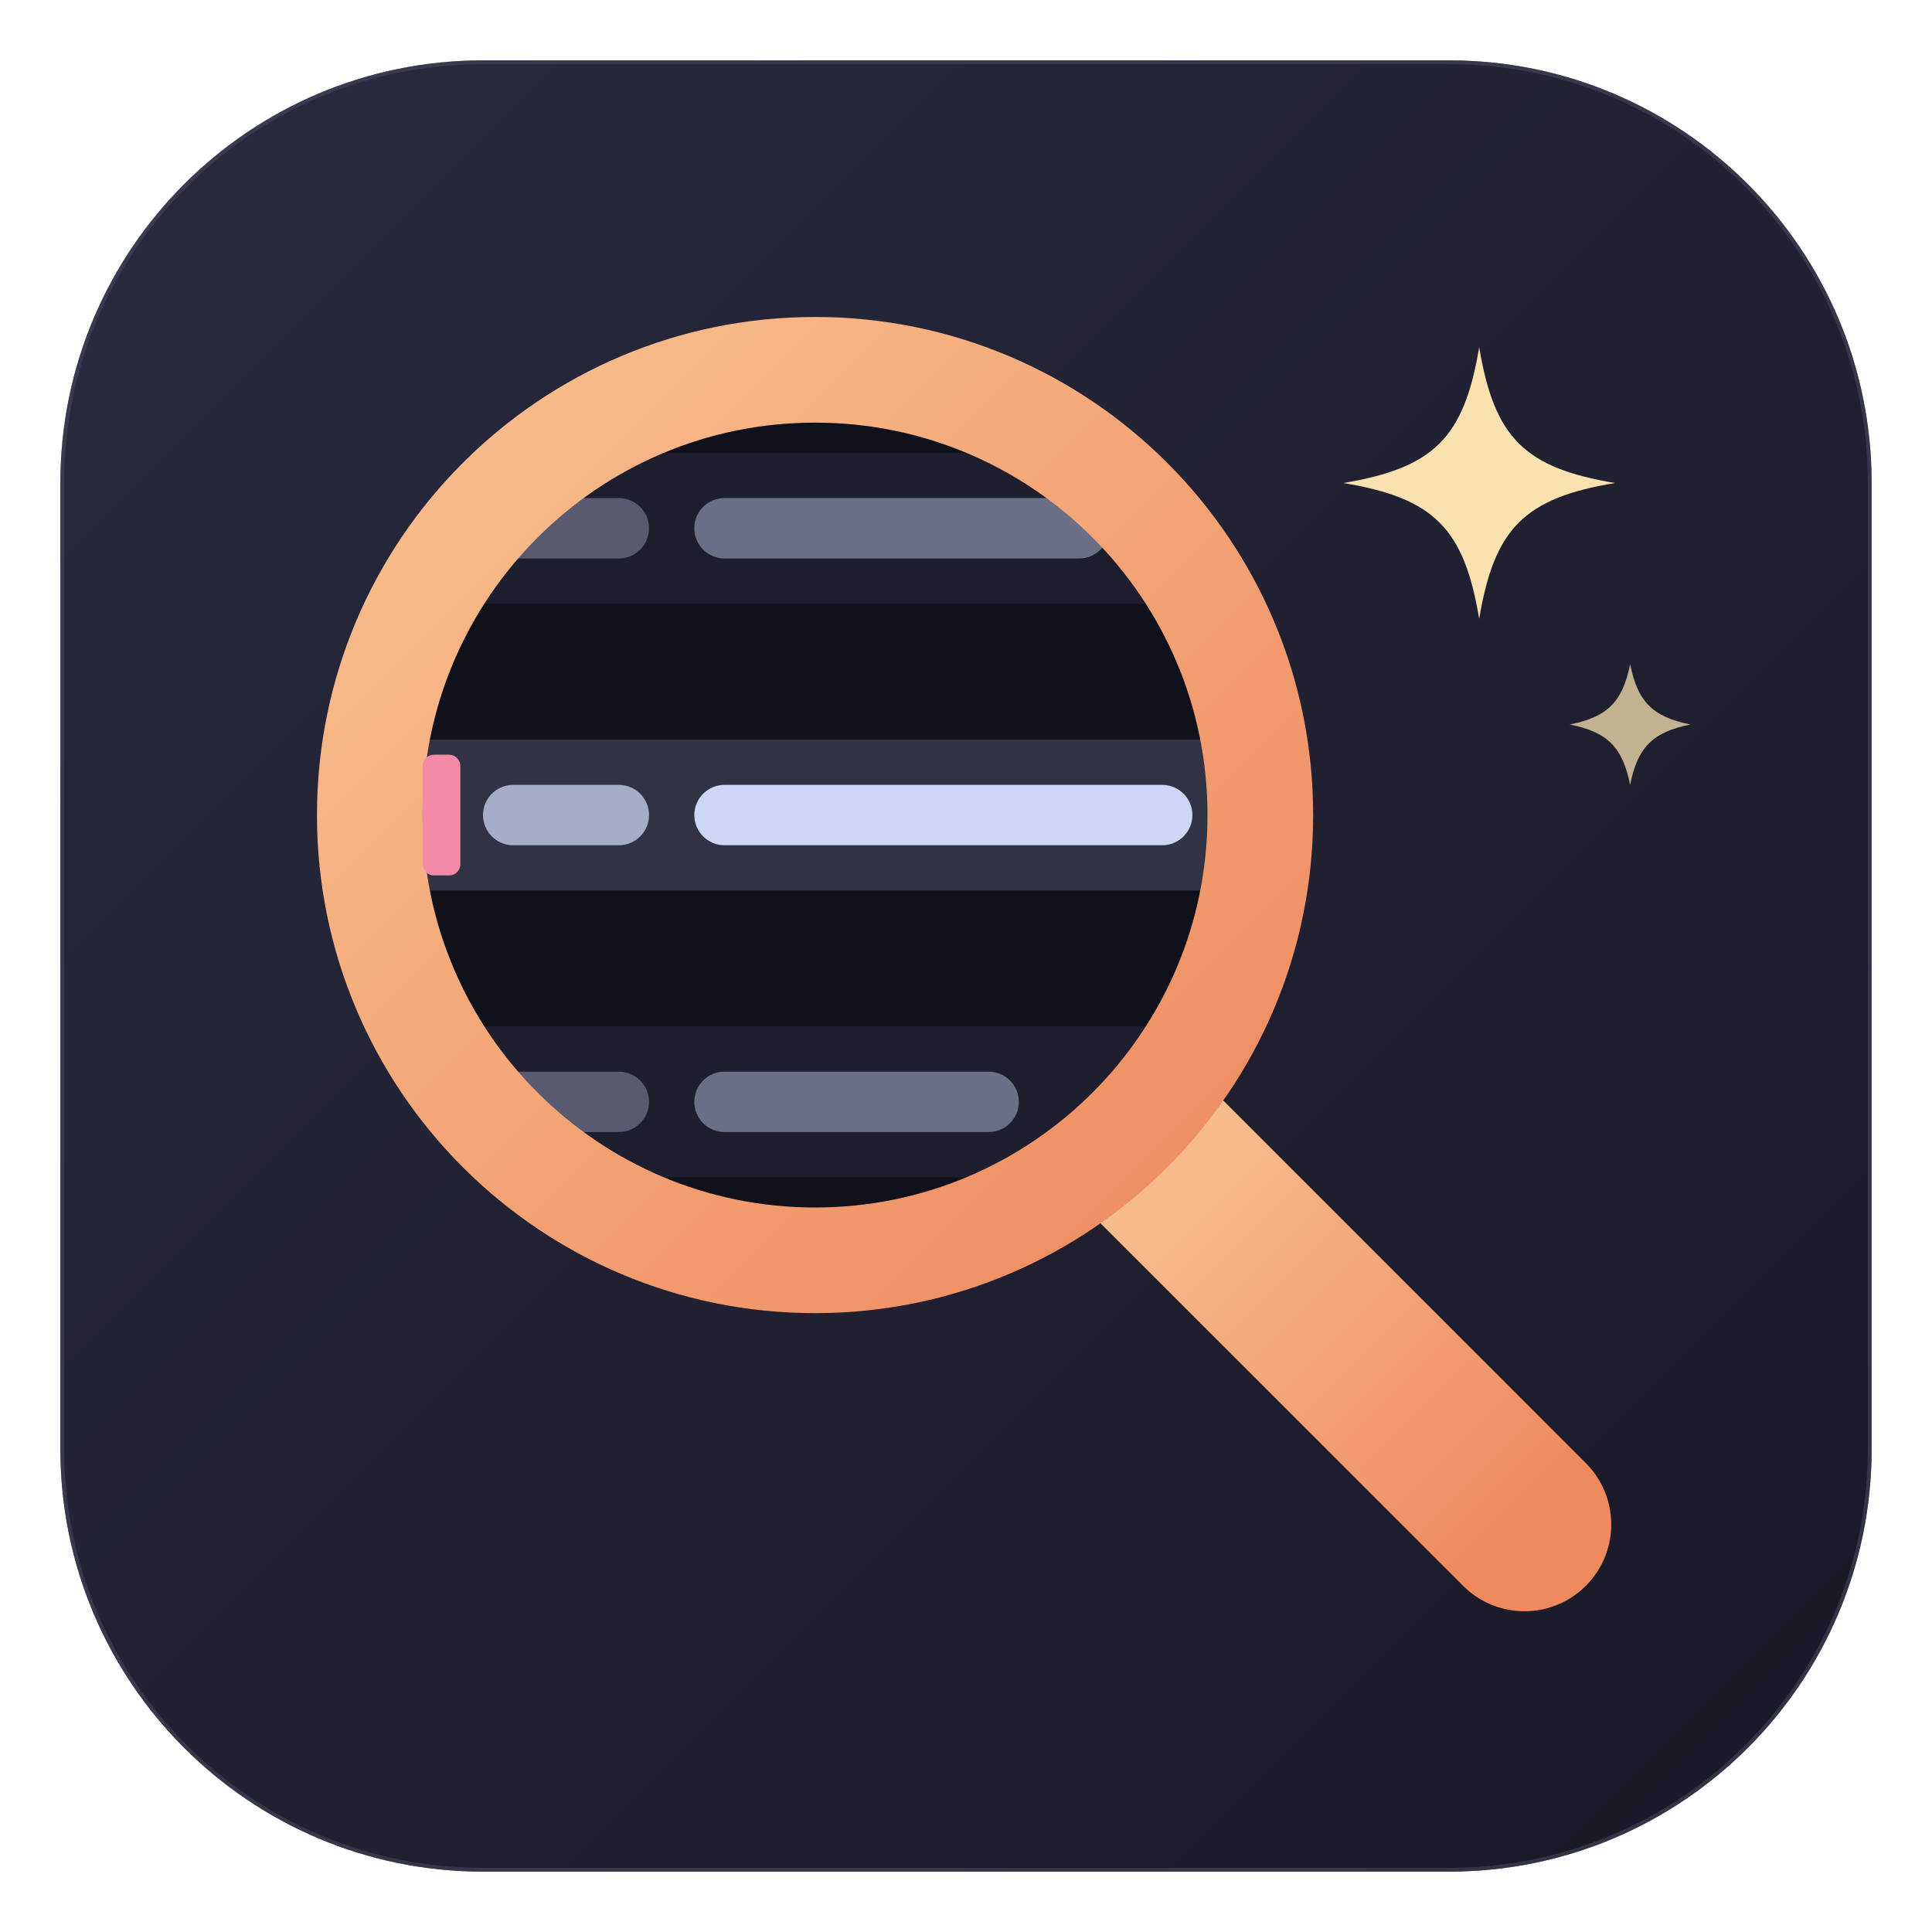
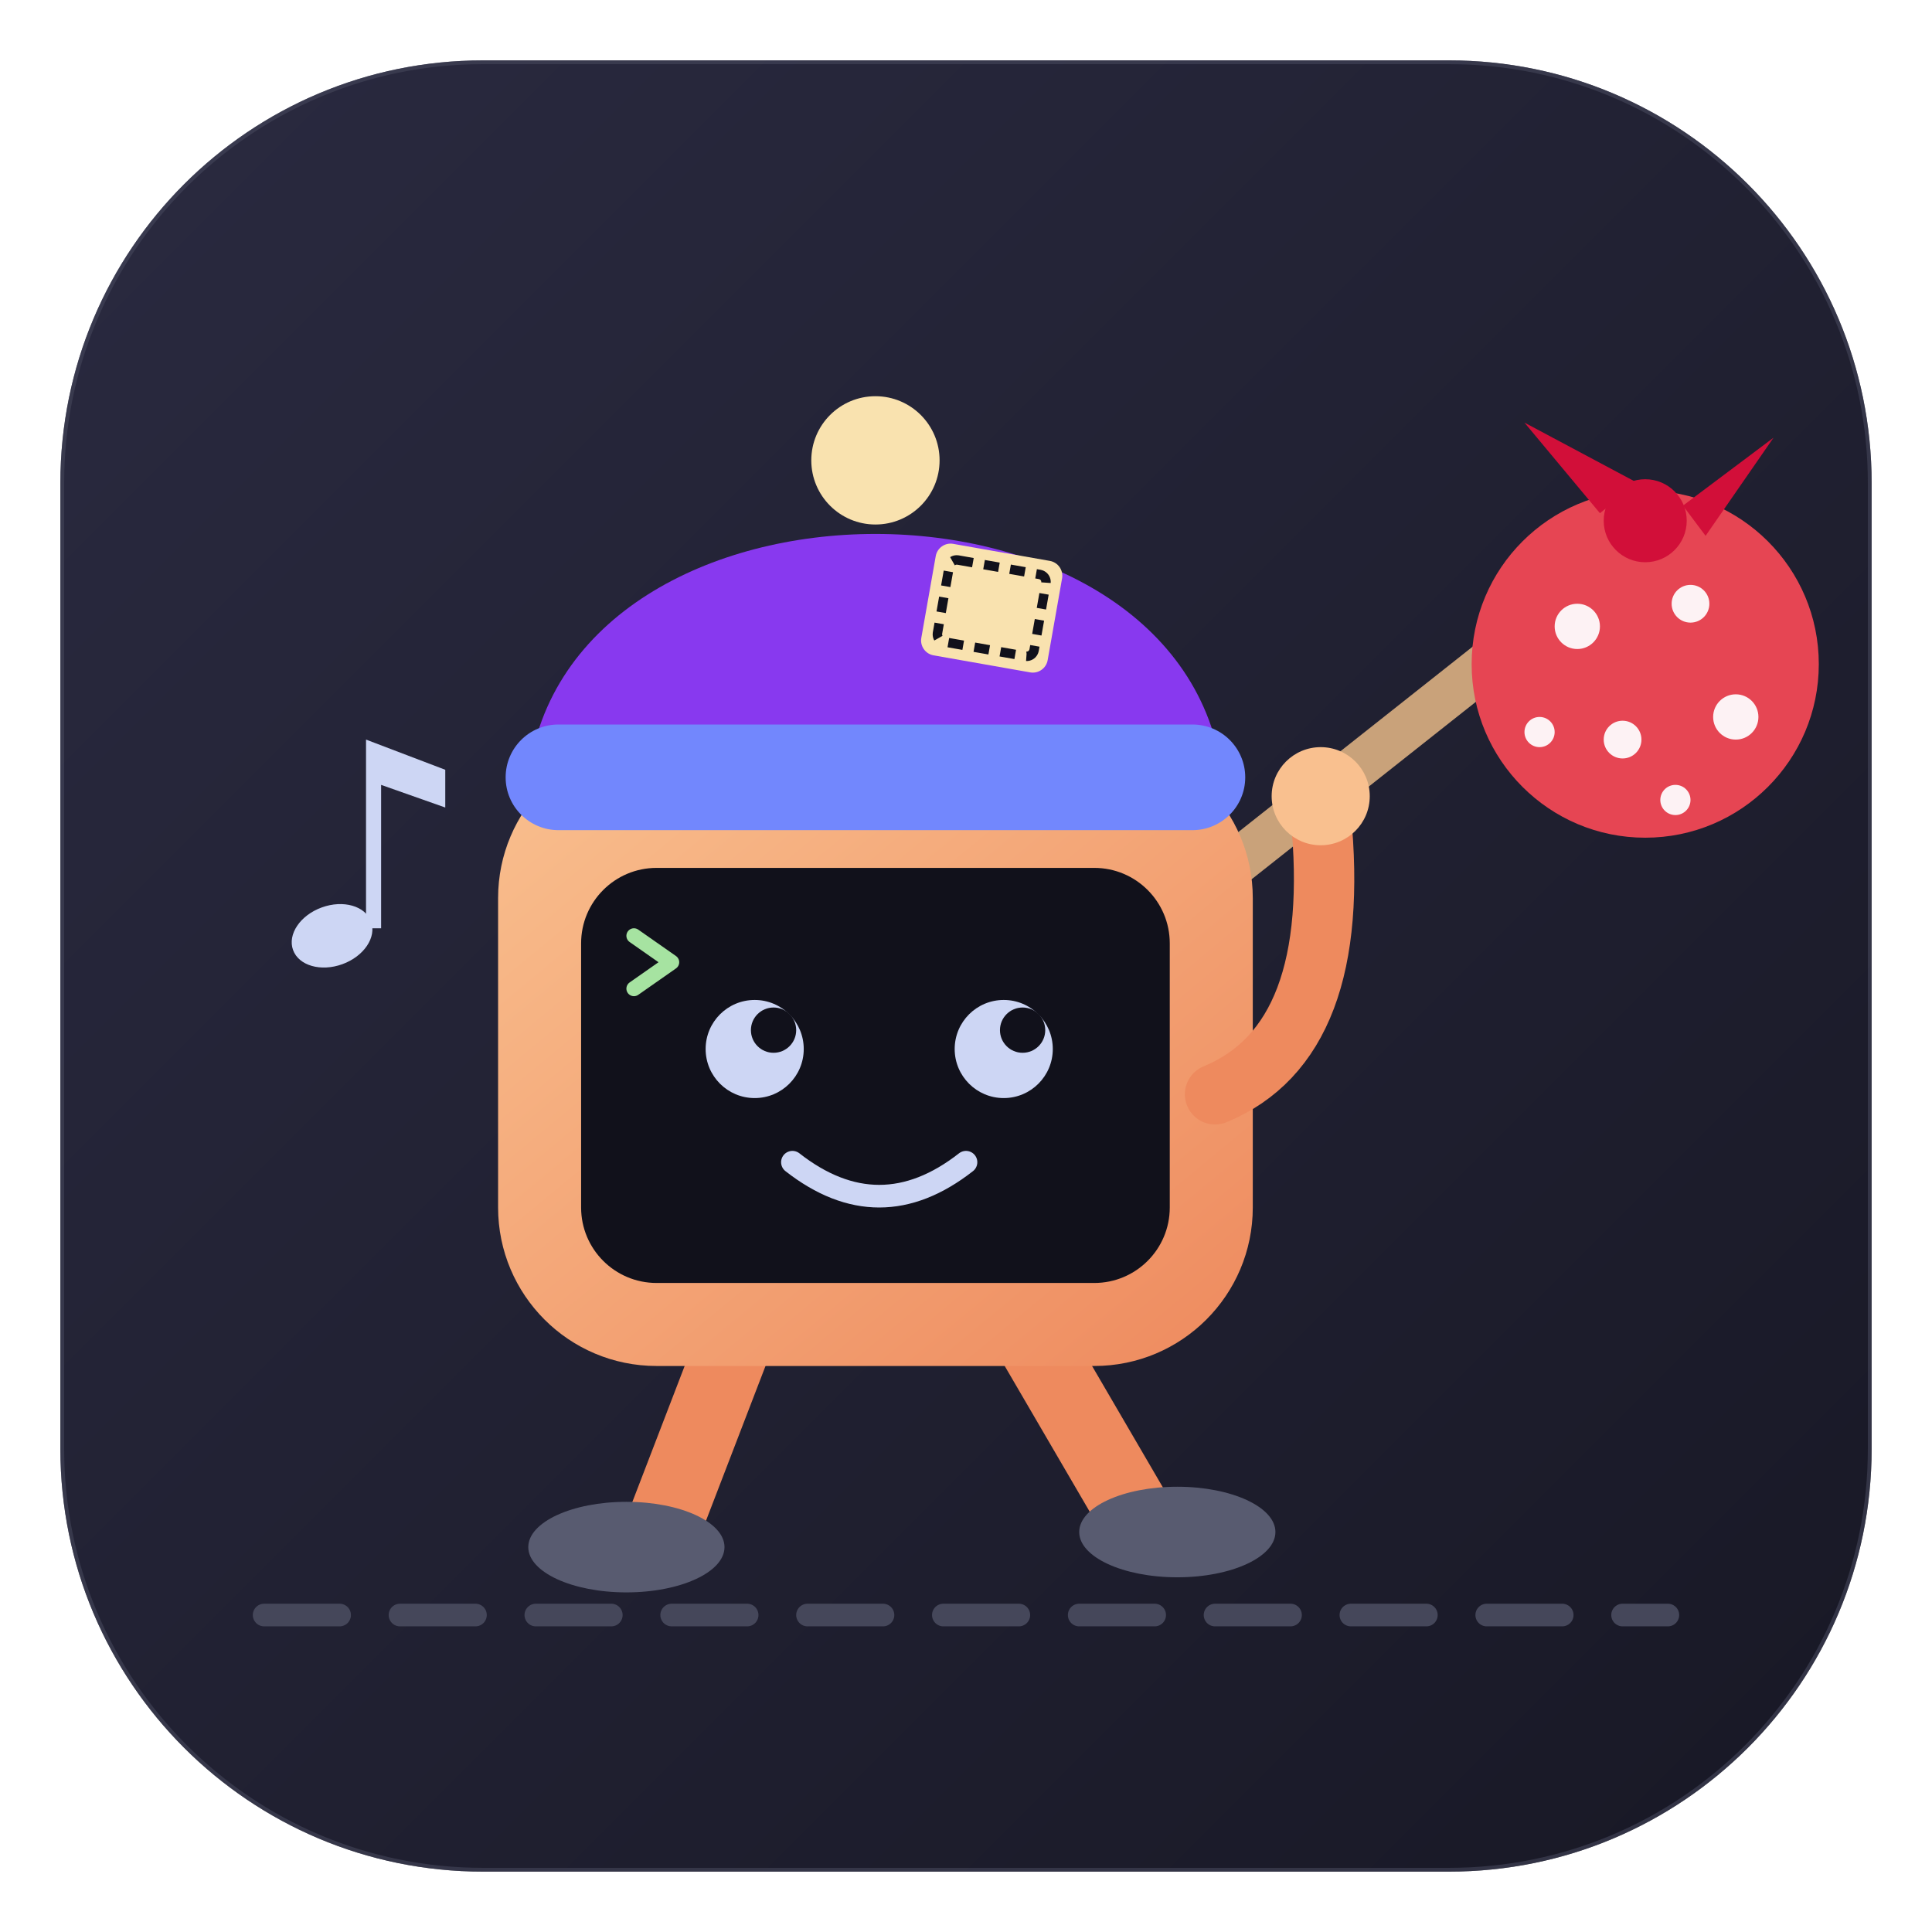
<svg xmlns="http://www.w3.org/2000/svg" viewBox="0 0 512 512" role="img" aria-labelledby="t">
  <defs>
    <linearGradient id="bg" x1="0" y1="0" x2="1" y2="1">
      <stop offset="0" stop-color="#2A2A40" />
      <stop offset="1" stop-color="#181825" />
    </linearGradient>
-     <linearGradient id="ring" x1="0" y1="0" x2="1" y2="1">
+     <linearGradient id="body" x1="0" y1="0" x2="1" y2="1">
      <stop offset="0" stop-color="#F9C08F" />
      <stop offset="1" stop-color="#EE8A5E" />
    </linearGradient>
-     <clipPath id="lens">
-       <circle cx="216" cy="216" r="118" />
-     </clipPath>
  </defs>
  <rect x="16" y="16" width="480" height="480" rx="112" fill="url(#bg)" />
  <rect x="16.5" y="16.5" width="479" height="479" rx="111.5" fill="none" stroke="#45475A" stroke-opacity=".6" />
-   <path d="M302 302 L404 404" stroke="url(#ring)" stroke-width="46" stroke-linecap="round" />
-   <circle cx="216" cy="216" r="118" fill="#11111B" />
-   <g clip-path="url(#lens)">
-     <rect x="96" y="120" width="250" height="40" fill="#1E1E2E" />
-     <rect x="96" y="196" width="250" height="40" fill="#313244" />
-     <rect x="96" y="272" width="250" height="40" fill="#1E1E2E" />
-     <rect x="128" y="132" width="44" height="16" rx="8" fill="#585B70" />
-     <rect x="184" y="132" width="110" height="16" rx="8" fill="#6C7086" />
-     <rect x="128" y="208" width="44" height="16" rx="8" fill="#A6ADC8" />
-     <rect x="184" y="208" width="132" height="16" rx="8" fill="#CDD6F4" />
-     <rect x="128" y="284" width="44" height="16" rx="8" fill="#585B70" />
-     <rect x="184" y="284" width="86" height="16" rx="8" fill="#6C7086" />
+   <path d="M70 428 H442" stroke="#45475A" stroke-width="6" stroke-linecap="round" stroke-dasharray="20 16" />
+   <path d="M196 352 L176 404" stroke="#EE8A5E" stroke-width="20" stroke-linecap="round" />
+   <path d="M272 352 L300 400" stroke="#EE8A5E" stroke-width="20" stroke-linecap="round" />
+   <ellipse cx="166" cy="410" rx="26" ry="12" fill="#585B70" />
+   <ellipse cx="312" cy="406" rx="26" ry="12" fill="#585B70" />
+   <path d="M250 290 L432 146" stroke="#C9A27A" stroke-width="12" stroke-linecap="round" />
+   <circle cx="436" cy="176" r="46" fill="#E64553" />
+   <path d="M424 136 L404 112 L434 128 Z M446 134 L470 116 L452 142 Z" fill="#D20F39" />
+   <circle cx="436" cy="138" r="11" fill="#D20F39" />
+   <g fill="#FDF2F4">
+     <circle cx="418" cy="166" r="6" />
+     <circle cx="448" cy="160" r="5" />
+     <circle cx="460" cy="190" r="6" />
+     <circle cx="430" cy="196" r="5" />
+     <circle cx="408" cy="194" r="4" />
+     <circle cx="444" cy="212" r="4" />
  </g>
-   <circle cx="216" cy="216" r="118" fill="none" stroke="url(#ring)" stroke-width="28" />
-   <rect x="112" y="200" width="10" height="32" rx="3" fill="#F38BA8" />
-   <path d="M392 92 C396 116 404 124 428 128 C404 132 396 140 392 164 C388 140 380 132 356 128 C380 124 388 116 392 92 Z" fill="#F9E2AF" />
-   <path d="M432 176 C434 186 438 190 448 192 C438 194 434 198 432 208 C430 198 426 194 416 192 C426 190 430 186 432 176 Z" fill="#F9E2AF" fill-opacity=".75" />
+   <rect x="132" y="196" width="200" height="166" rx="42" fill="url(#body)" />
+   <rect x="154" y="230" width="156" height="110" rx="20" fill="#11111B" />
+   <circle cx="200" cy="278" r="13" fill="#CDD6F4" />
+   <circle cx="266" cy="278" r="13" fill="#CDD6F4" />
+   <circle cx="205" cy="273" r="6" fill="#11111B" />
+   <circle cx="271" cy="273" r="6" fill="#11111B" />
+   <path d="M210 308 Q233 326 256 308" stroke="#CDD6F4" stroke-width="6" stroke-linecap="round" fill="none" />
+   <path d="M168 248 l10 7 l-10 7" stroke="#A6E3A1" stroke-width="4" stroke-linecap="round" stroke-linejoin="round" fill="none" />
+   <path d="M322 290 Q356 276 350 216" stroke="#EE8A5E" stroke-width="16" stroke-linecap="round" fill="none" />
+   <circle cx="350" cy="211" r="13" fill="#F9C08F" />
+   <path d="M140 206 C150 120 314 120 324 206 Z" fill="#8839EF" />
+   <rect x="134" y="192" width="196" height="28" rx="14" fill="#7287FD" />
+   <g transform="rotate(10 262 160)">
+     <rect x="246" y="146" width="34" height="30" rx="4" fill="#F9E2AF" />
+     <rect x="250" y="150" width="26" height="22" rx="2" fill="none" stroke="#11111B" stroke-width="2.5" stroke-dasharray="4 3" />
+   </g>
+   <circle cx="232" cy="122" r="17" fill="#F9E2AF" />
+   <g fill="#CDD6F4">
+     <ellipse cx="88" cy="248" rx="11" ry="8" transform="rotate(-20 88 248)" />
+     <path d="M97 246 V196 L118 204 V214 L101 208 V246 Z" />
+   </g>
</svg>
